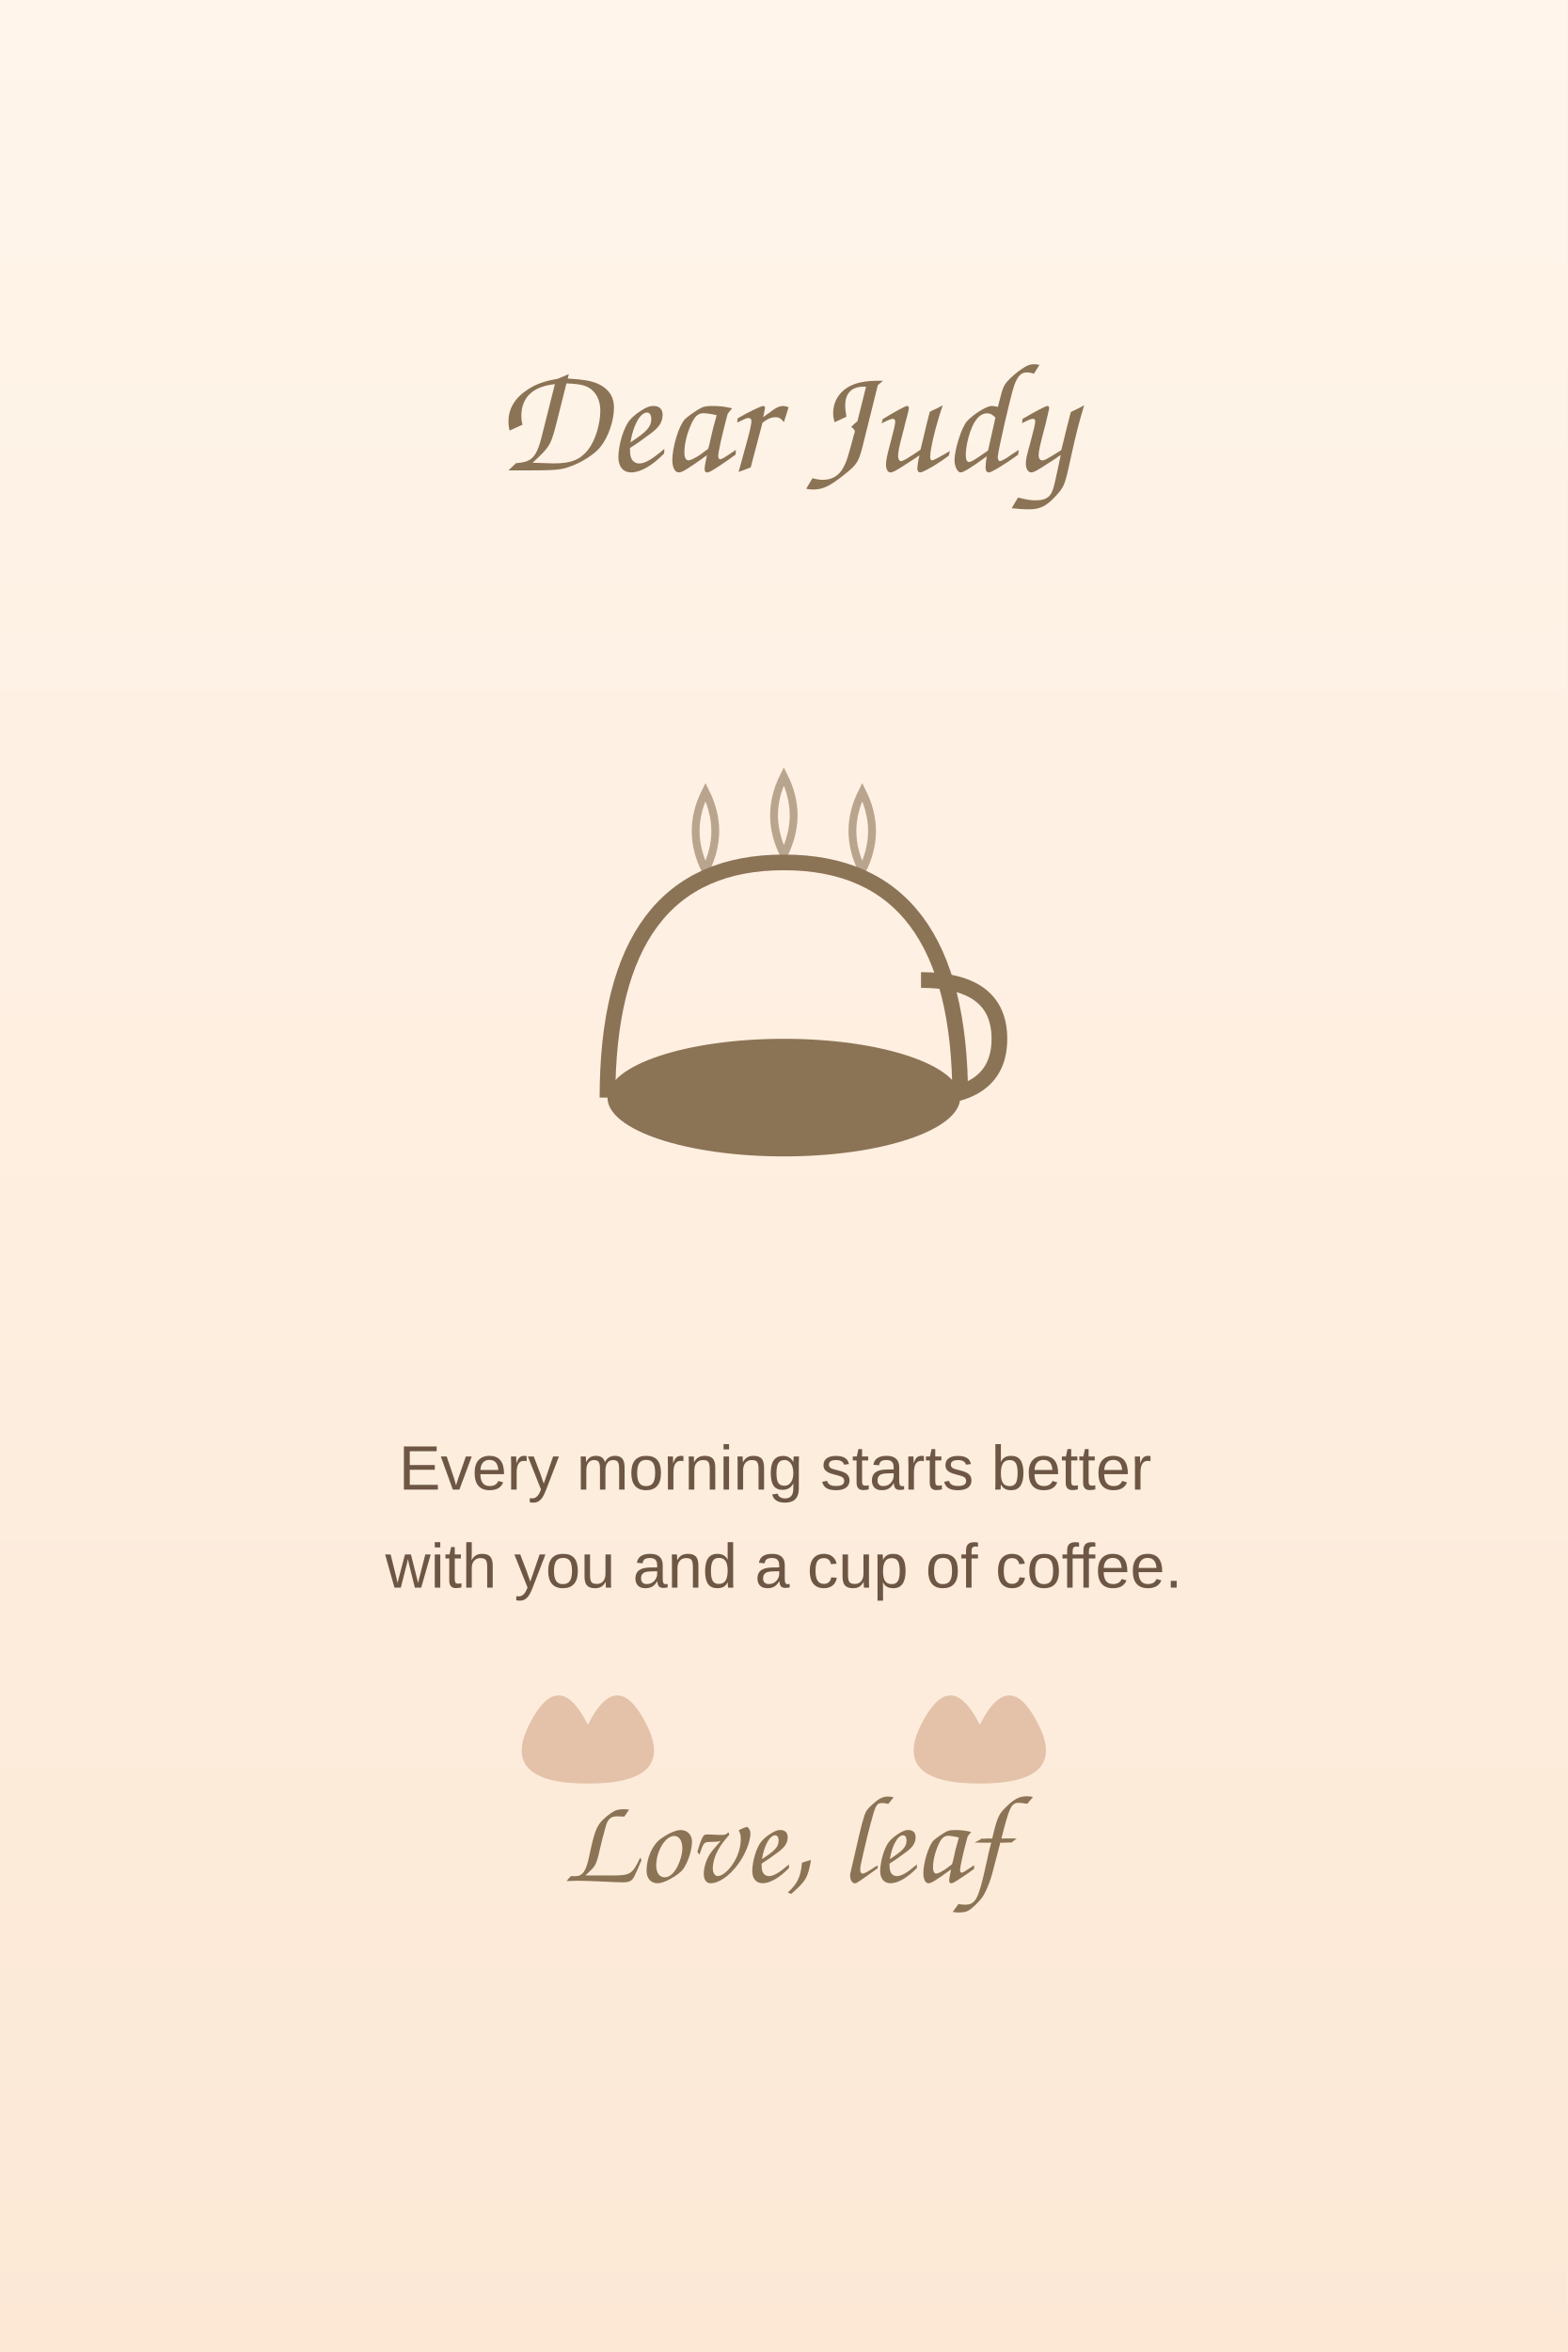
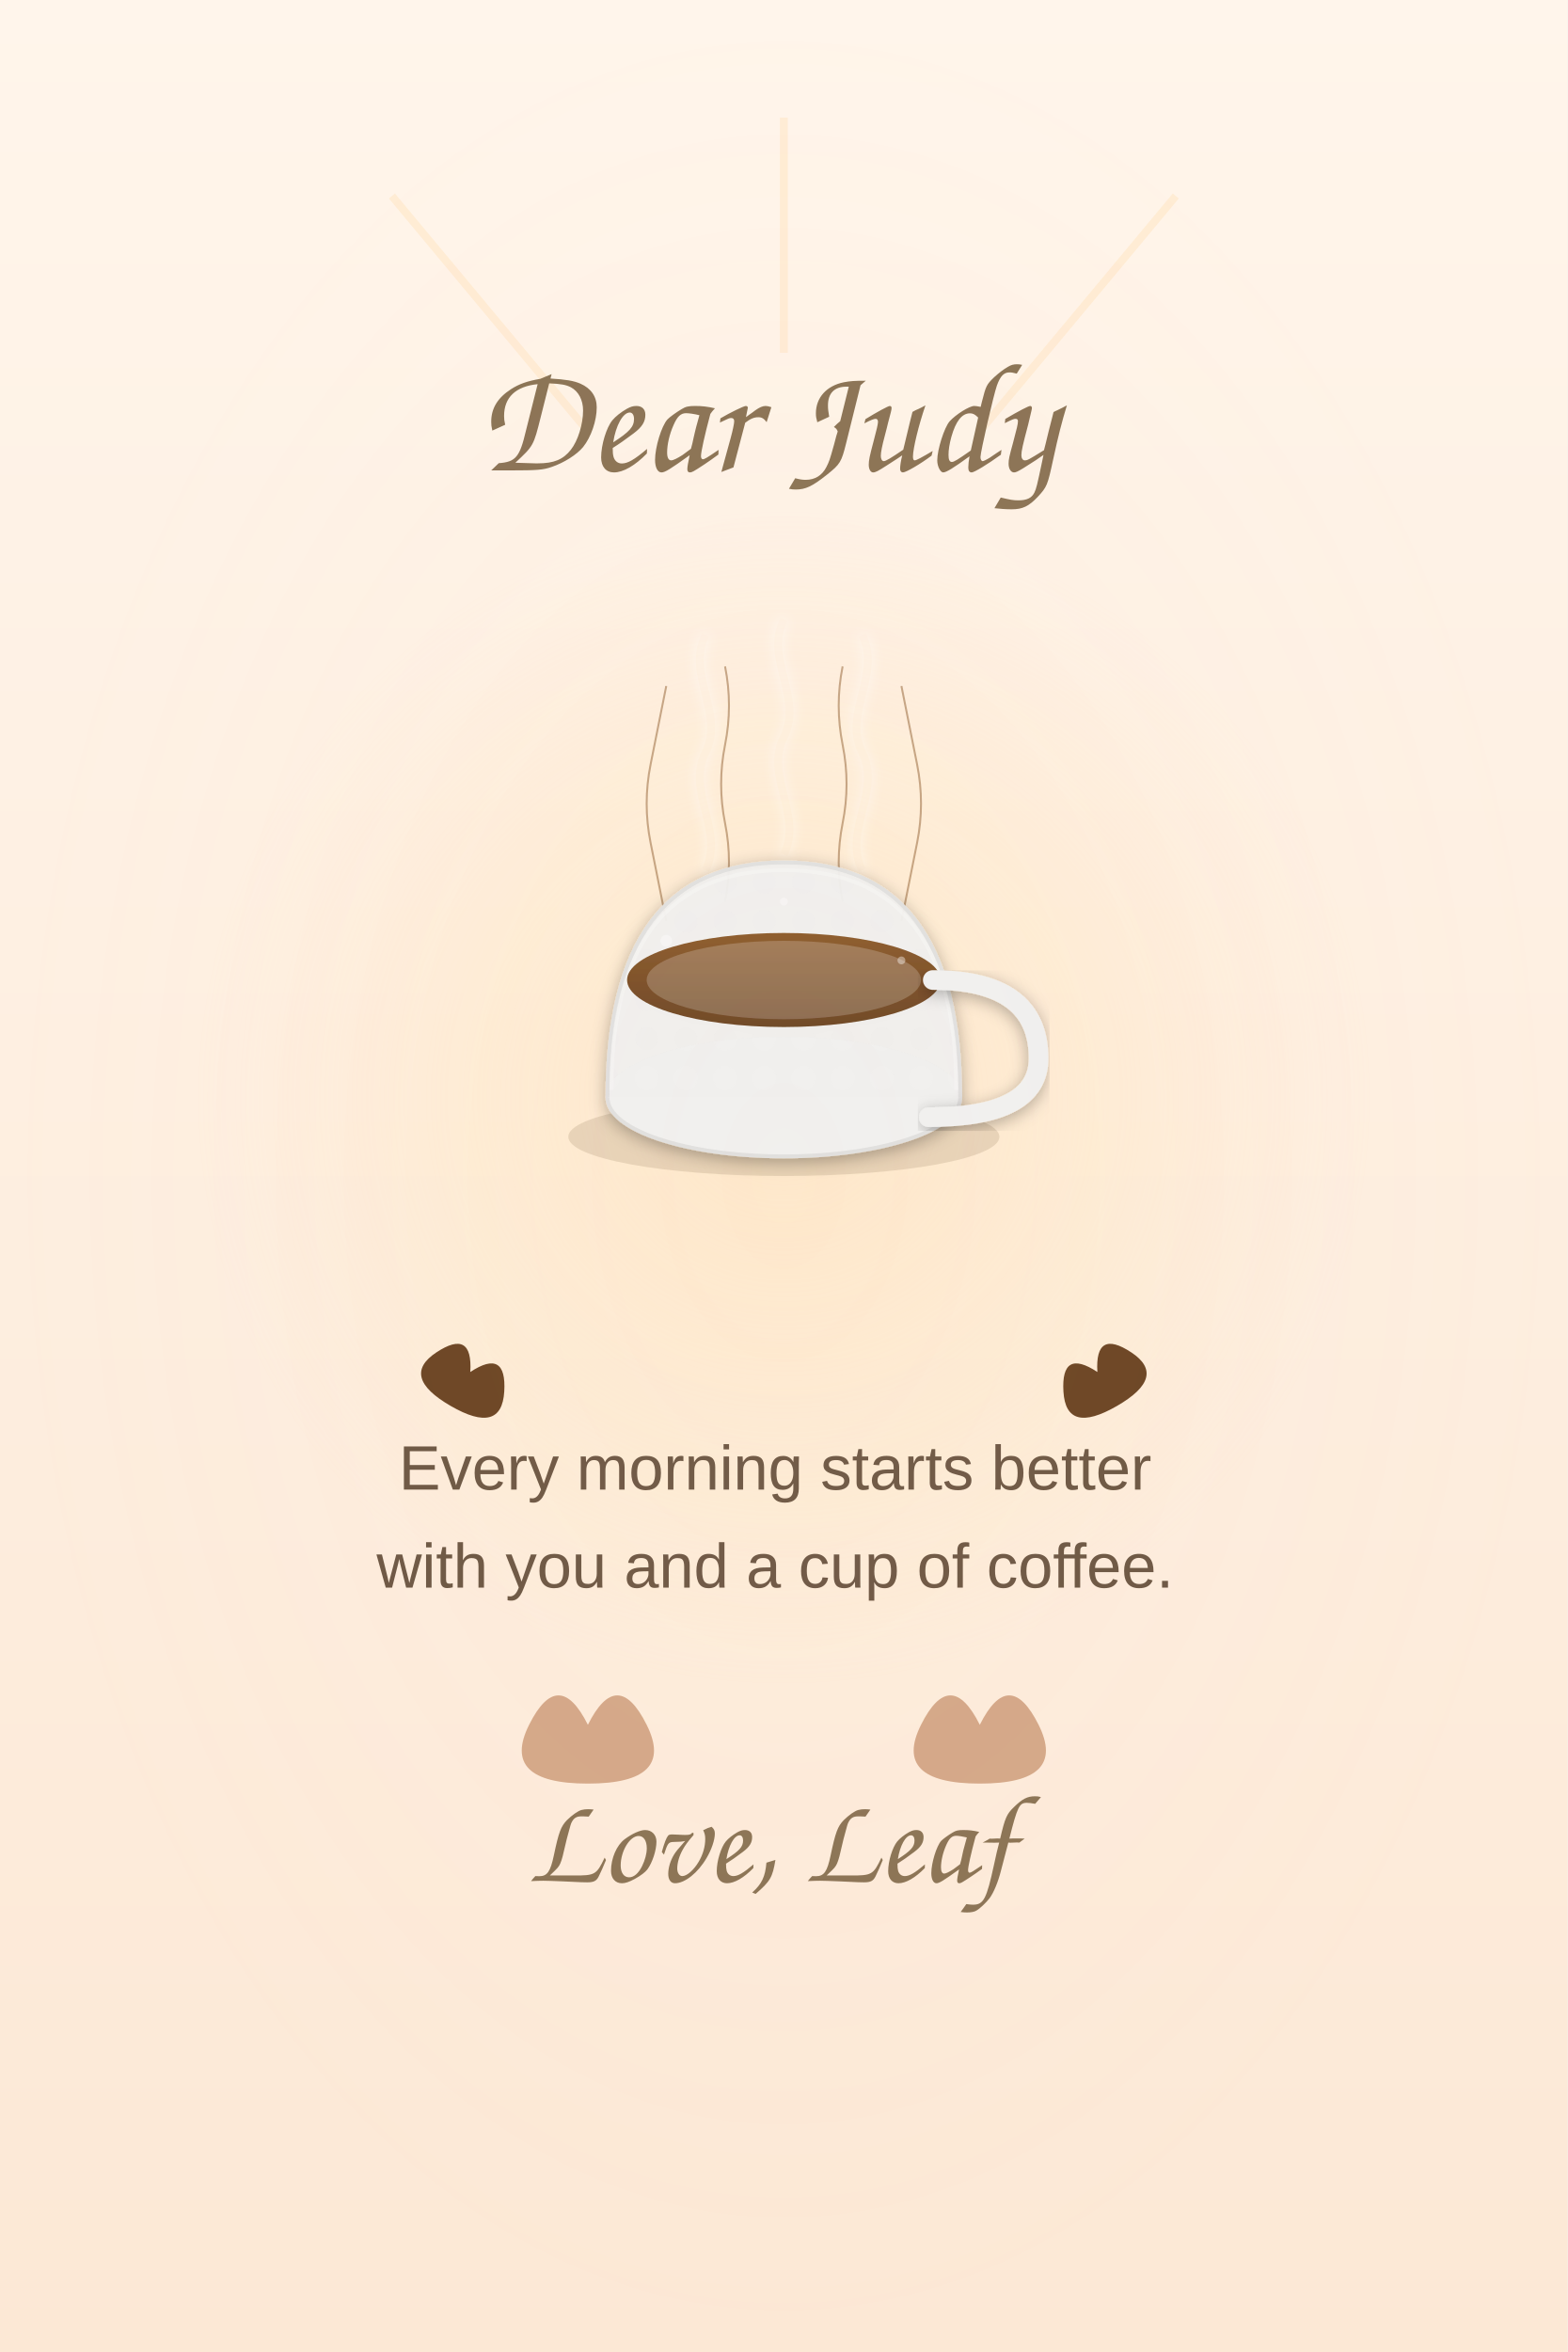
<svg xmlns="http://www.w3.org/2000/svg" width="400" height="600">
  <defs>
    <linearGradient id="bgGradient" x1="0%" y1="0%" x2="0%" y2="100%">
      <stop offset="0%" style="stop-color:#fff5eb;stop-opacity:1" />
      <stop offset="100%" style="stop-color:#fce8d5;stop-opacity:1" />
+       <animate attributeName="y2" values="100%;90%;100%" dur="15s" repeatCount="indefinite" />
    </linearGradient>
-     <path id="steam" d="M0,0 Q5,-10 0,-20 Q-5,-10 0,0" fill="none" stroke="#8b7355" stroke-width="2" opacity="0.6">
-       <animate attributeName="d" dur="3s" repeatCount="indefinite" values="M0,0 Q5,-10 0,-20 Q-5,-10 0,0;                 M0,0 Q8,-12 0,-20 Q-8,-12 0,0;                 M0,0 Q5,-10 0,-20 Q-5,-10 0,0" />
-     </path>
+     <linearGradient id="coffeeGradient" x1="0%" y1="0%" x2="0%" y2="100%">
+       <stop offset="0%" style="stop-color:#8b5a2b;stop-opacity:1" />
+       <stop offset="100%" style="stop-color:#6b4423;stop-opacity:1" />
+     </linearGradient>
+     <filter id="steamFilter" x="-50%" y="-50%" width="200%" height="200%">
+       <feGaussianBlur in="SourceGraphic" stdDeviation="1.5" result="blur" />
+       <feComposite in="blur" in2="SourceGraphic" operator="out" />
+     </filter>
+     <filter id="aromaFilter" x="-100%" y="-100%" width="300%" height="300%">
+       <feGaussianBlur in="SourceGraphic" stdDeviation="2" result="blur" />
+       <feColorMatrix in="blur" type="matrix" values="1 0 0 0 0  0 1 0 0 0  0 0 1 0 0  0 0 0 10 -5" result="glow" />
+       <feComposite in="glow" in2="SourceGraphic" operator="over" />
+     </filter>
+     <pattern id="ceramicTexture" patternUnits="userSpaceOnUse" width="10" height="10">
+       <rect width="10" height="10" fill="#ffffff" opacity="0.05" />
+       <circle cx="5" cy="5" r="3" fill="#f5f5f5" opacity="0.05" />
+     </pattern>
+     <filter id="glossEffect">
+       <feGaussianBlur in="SourceAlpha" stdDeviation="2" />
+       <feOffset dx="0" dy="1" result="offsetblur" />
+       <feComponentTransfer>
+         <feFuncA type="linear" slope="0.3" />
+       </feComponentTransfer>
+       <feMerge>
+         <feMergeNode />
+         <feMergeNode in="SourceGraphic" />
+       </feMerge>
+     </filter>
+     <radialGradient id="warmGlow" cx="50%" cy="50%" r="50%">
+       <stop offset="0%" style="stop-color:#ffe0b2;stop-opacity:0.5" />
+       <stop offset="100%" style="stop-color:#ffe0b2;stop-opacity:0" />
+       <animate attributeName="r" values="50%;55%;50%" dur="10s" repeatCount="indefinite" />
+     </radialGradient>
+     <radialGradient id="aromaGradient" cx="50%" cy="50%" r="50%">
+       <stop offset="0%" style="stop-color:#8b5a2b;stop-opacity:0.2" />
+       <stop offset="100%" style="stop-color:#8b5a2b;stop-opacity:0" />
+     </radialGradient>
+     <path id="aromaPath" d="M0,0 C0,-10 10,-20 0,-30 C-10,-40 10,-50 0,-60" fill="none" />
  </defs>
  <rect width="400" height="600" fill="url(#bgGradient)" />
+   <circle cx="200" cy="280" r="150" fill="url(#warmGlow)">
+     <animate attributeName="opacity" values="0.5;0.7;0.5" dur="8s" repeatCount="indefinite" />
+   </circle>
+   <g opacity="0.2">
+     <path d="M100,50 L150,110" stroke="#ffcc80" stroke-width="2">
+       <animate attributeName="opacity" values="0.2;0.3;0.2" dur="5s" repeatCount="indefinite" />
+     </path>
+     <path d="M300,50 L250,110" stroke="#ffcc80" stroke-width="2">
+       <animate attributeName="opacity" values="0.2;0.3;0.2" dur="6s" repeatCount="indefinite" />
+     </path>
+     <path d="M200,30 L200,90" stroke="#ffcc80" stroke-width="2">
+       <animate attributeName="opacity" values="0.2;0.3;0.2" dur="7s" repeatCount="indefinite" />
+     </path>
+   </g>
+   <g opacity="0.6" filter="url(#aromaFilter)">
+     <ellipse cx="200" cy="210" rx="20" ry="10" fill="url(#aromaGradient)" opacity="0">
+       <animate attributeName="ry" values="10;40" dur="6s" begin="0s;12s;24s;36s" fill="freeze" />
+       <animate attributeName="rx" values="20;60" dur="6s" begin="0s;12s;24s;36s" fill="freeze" />
+       <animate attributeName="opacity" values="0;0.3;0" dur="6s" begin="0s;12s;24s;36s" fill="freeze" />
+       <animate attributeName="cy" values="210;160" dur="6s" begin="0s;12s;24s;36s" fill="freeze" />
+     </ellipse>
+     <ellipse cx="200" cy="210" rx="20" ry="10" fill="url(#aromaGradient)" opacity="0">
+       <animate attributeName="ry" values="10;35" dur="6s" begin="4s;16s;28s;40s" fill="freeze" />
+       <animate attributeName="rx" values="20;50" dur="6s" begin="4s;16s;28s;40s" fill="freeze" />
+       <animate attributeName="opacity" values="0;0.2;0" dur="6s" begin="4s;16s;28s;40s" fill="freeze" />
+       <animate attributeName="cy" values="210;170" dur="6s" begin="4s;16s;28s;40s" fill="freeze" />
+     </ellipse>
+     <ellipse cx="200" cy="210" rx="20" ry="10" fill="url(#aromaGradient)" opacity="0">
+       <animate attributeName="ry" values="10;30" dur="6s" begin="8s;20s;32s;44s" fill="freeze" />
+       <animate attributeName="rx" values="20;45" dur="6s" begin="8s;20s;32s;44s" fill="freeze" />
+       <animate attributeName="opacity" values="0;0.25;0" dur="6s" begin="8s;20s;32s;44s" fill="freeze" />
+       <animate attributeName="cy" values="210;180" dur="6s" begin="8s;20s;32s;44s" fill="freeze" />
+     </ellipse>
+   </g>
+   <g>
+     <path d="M170,235 Q168,225 166,215 Q164,205 166,195 Q168,185 170,175" fill="none" stroke="#8b5a2b" stroke-width="0.5" opacity="0.5">
+       <animate attributeName="d" values="M170,235 Q168,225 166,215 Q164,205 166,195 Q168,185 170,175;                        M170,235 Q166,225 164,215 Q162,205 164,195 Q166,185 168,175;                        M170,235 Q168,225 166,215 Q164,205 166,195 Q168,185 170,175" dur="8s" repeatCount="indefinite" />
+       <animate attributeName="opacity" values="0;0.5;0" dur="8s" repeatCount="indefinite" />
+     </path>
+     <path d="M185,230 Q187,220 185,210 Q183,200 185,190 Q187,180 185,170" fill="none" stroke="#8b5a2b" stroke-width="0.5" opacity="0.5">
+       <animate attributeName="d" values="M185,230 Q187,220 185,210 Q183,200 185,190 Q187,180 185,170;                        M185,230 Q189,220 187,210 Q185,200 187,190 Q189,180 187,170;                        M185,230 Q187,220 185,210 Q183,200 185,190 Q187,180 185,170" dur="9s" repeatCount="indefinite" />
+       <animate attributeName="opacity" values="0;0.5;0" dur="9s" repeatCount="indefinite" />
+     </path>
+     <path d="M215,230 Q213,220 215,210 Q217,200 215,190 Q213,180 215,170" fill="none" stroke="#8b5a2b" stroke-width="0.5" opacity="0.5">
+       <animate attributeName="d" values="M215,230 Q213,220 215,210 Q217,200 215,190 Q213,180 215,170;                        M215,230 Q211,220 213,210 Q215,200 213,190 Q211,180 213,170;                        M215,230 Q213,220 215,210 Q217,200 215,190 Q213,180 215,170" dur="7s" repeatCount="indefinite" />
+       <animate attributeName="opacity" values="0;0.5;0" dur="7s" repeatCount="indefinite" />
+     </path>
+     <path d="M230,235 Q232,225 234,215 Q236,205 234,195 Q232,185 230,175" fill="none" stroke="#8b5a2b" stroke-width="0.5" opacity="0.5">
+       <animate attributeName="d" values="M230,235 Q232,225 234,215 Q236,205 234,195 Q232,185 230,175;                        M230,235 Q234,225 236,215 Q238,205 236,195 Q234,185 232,175;                        M230,235 Q232,225 234,215 Q236,205 234,195 Q232,185 230,175" dur="10s" repeatCount="indefinite" />
+       <animate attributeName="opacity" values="0;0.5;0" dur="10s" repeatCount="indefinite" />
+     </path>
+   </g>
+   <g>
+     <circle cx="180" cy="220" r="1" fill="#8b5a2b" opacity="0">
+       <animate attributeName="cy" values="220;180;140;100" dur="8s" begin="1s;9s;17s;25s;33s" fill="freeze" />
+       <animate attributeName="cx" values="180;175;180;185;180" dur="8s" begin="1s;9s;17s;25s;33s" fill="freeze" />
+       <animate attributeName="opacity" values="0;0.4;0.7;0.4;0" dur="8s" begin="1s;9s;17s;25s;33s" fill="freeze" />
+     </circle>
+     <circle cx="190" cy="220" r="0.8" fill="#8b5a2b" opacity="0">
+       <animate attributeName="cy" values="220;180;140;100" dur="10s" begin="3s;13s;23s;33s;43s" fill="freeze" />
+       <animate attributeName="cx" values="190;195;190;185;190" dur="10s" begin="3s;13s;23s;33s;43s" fill="freeze" />
+       <animate attributeName="opacity" values="0;0.3;0.6;0.3;0" dur="10s" begin="3s;13s;23s;33s;43s" fill="freeze" />
+     </circle>
+     <circle cx="210" cy="220" r="0.8" fill="#8b5a2b" opacity="0">
+       <animate attributeName="cy" values="220;180;140;100" dur="9s" begin="5s;14s;23s;32s;41s" fill="freeze" />
+       <animate attributeName="cx" values="210;205;210;215;210" dur="9s" begin="5s;14s;23s;32s;41s" fill="freeze" />
+       <animate attributeName="opacity" values="0;0.3;0.6;0.3;0" dur="9s" begin="5s;14s;23s;32s;41s" fill="freeze" />
+     </circle>
+     <circle cx="220" cy="220" r="1" fill="#8b5a2b" opacity="0">
+       <animate attributeName="cy" values="220;180;140;100" dur="7s" begin="2s;9s;16s;23s;30s" fill="freeze" />
+       <animate attributeName="cx" values="220;225;220;215;220" dur="7s" begin="2s;9s;16s;23s;30s" fill="freeze" />
+       <animate attributeName="opacity" values="0;0.4;0.7;0.4;0" dur="7s" begin="2s;9s;16s;23s;30s" fill="freeze" />
+     </circle>
+   </g>
  <g transform="translate(200,280)">
-     <ellipse cx="0" cy="0" rx="45" ry="15" fill="#8b7355" />
-     <path d="M-45,0 Q-45,-60 0,-60 Q45,-60 45,0" fill="none" stroke="#8b7355" stroke-width="4" />
-     <path d="M35,-30 Q55,-30 55,-15 Q55,0 35,0" fill="none" stroke="#8b7355" stroke-width="4" />
-     <use href="#steam" transform="translate(-20,-58)" />
-     <use href="#steam" transform="translate(0,-62)" />
-     <use href="#steam" transform="translate(20,-58)" />
+     <animateTransform attributeName="transform" type="translate" values="200,280;200,278;200,280" dur="5s" repeatCount="indefinite" additive="replace" />
+     <ellipse cx="0" cy="10" rx="55" ry="10" fill="#8b7355" opacity="0.2">
+       <animate attributeName="rx" values="55;53;55" dur="5s" repeatCount="indefinite" />
+     </ellipse>
+     <g filter="url(#glossEffect)">
+       <ellipse cx="0" cy="0" rx="45" ry="15" fill="#f0f0f0" stroke="#e0e0e0" stroke-width="1" />
+       <path d="M-45,0 Q-45,-60 0,-60 Q45,-60 45,0" fill="#f0f0f0" stroke="#e0e0e0" stroke-width="1" fill-opacity="0.95" />
+       <path d="M-44,-1 Q-44,-59 0,-59 Q44,-59 44,-1" fill="url(#ceramicTexture)" opacity="0.5" />
+       <path d="M-44,-2 Q-44,-58 0,-58 Q44,-58 44,-2" fill="none" stroke="#ffffff" stroke-width="1" opacity="0.3" />
+       <ellipse cx="0" cy="-30" rx="40" ry="12" fill="url(#coffeeGradient)">
+         <animate attributeName="cy" values="-30;-29;-30;-31;-30" dur="4s" repeatCount="indefinite" />
+         <animate attributeName="rx" values="40;39;40;41;40" dur="4s" repeatCount="indefinite" />
+         <animate attributeName="ry" values="12;11.5;12;12.5;12" dur="4s" repeatCount="indefinite" />
+       </ellipse>
+       <ellipse cx="0" cy="-30" rx="35" ry="10" fill="#ffffff" opacity="0.2">
+         <animate attributeName="cy" values="-30;-29;-30;-31;-30" dur="4s" repeatCount="indefinite" />
+       </ellipse>
+     </g>
+     <path d="M38,-30 Q65,-30 65,-10 Q65,5 37,5" fill="none" stroke="#f0f0f0" stroke-width="5" stroke-linecap="round" filter="url(#glossEffect)">
+       <animate attributeName="d" values="M38,-30 Q65,-30 65,-10 Q65,5 37,5;                        M38,-29 Q66,-29 66,-9 Q66,6 37,6;                        M38,-30 Q65,-30 65,-10 Q65,5 37,5" dur="5s" repeatCount="indefinite" />
+     </path>
+     <ellipse cx="0" cy="-30" rx="25" ry="7" fill="none" stroke="#6b4423" stroke-width="0.5" opacity="0">
+       <animate attributeName="rx" values="15;35" dur="3s" begin="0.5s;3.5s;6.5s;9.5s" fill="freeze" />
+       <animate attributeName="ry" values="4;10" dur="3s" begin="0.5s;3.5s;6.5s;9.5s" fill="freeze" />
+       <animate attributeName="opacity" values="0.5;0" dur="3s" begin="0.5s;3.5s;6.5s;9.5s" fill="freeze" />
+     </ellipse>
+     <g filter="url(#steamFilter)">
+       <path d="M-20,-58 C-15,-68 -25,-78 -20,-88 C-15,-98 -25,-108 -20,-118" fill="none" stroke="#ffffff" stroke-width="2" opacity="0.6">
+         <animate attributeName="d" values="M-20,-58 C-15,-68 -25,-78 -20,-88 C-15,-98 -25,-108 -20,-118;                          M-20,-58 C-22,-68 -18,-78 -15,-88 C-12,-98 -22,-108 -15,-118;                          M-20,-58 C-15,-68 -25,-78 -20,-88 C-15,-98 -25,-108 -20,-118" dur="7s" repeatCount="indefinite" />
+         <animate attributeName="opacity" values="0.6;0.1;0.6" dur="7s" repeatCount="indefinite" />
+       </path>
+       <path d="M0,-62 C5,-72 -5,-82 0,-92 C5,-102 -5,-112 0,-122" fill="none" stroke="#ffffff" stroke-width="2" opacity="0.6">
+         <animate attributeName="d" values="M0,-62 C5,-72 -5,-82 0,-92 C5,-102 -5,-112 0,-122;                          M0,-62 C8,-72 -8,-82 3,-92 C10,-102 -3,-112 0,-122;                          M0,-62 C5,-72 -5,-82 0,-92 C5,-102 -5,-112 0,-122" dur="6s" repeatCount="indefinite" />
+         <animate attributeName="opacity" values="0.6;0.1;0.6" dur="6s" repeatCount="indefinite" />
+       </path>
+       <path d="M20,-58 C15,-68 25,-78 20,-88 C15,-98 25,-108 20,-118" fill="none" stroke="#ffffff" stroke-width="2" opacity="0.6">
+         <animate attributeName="d" values="M20,-58 C15,-68 25,-78 20,-88 C15,-98 25,-108 20,-118;                          M20,-58 C22,-68 18,-78 24,-88 C17,-98 27,-108 20,-118;                          M20,-58 C15,-68 25,-78 20,-88 C15,-98 25,-108 20,-118" dur="8s" repeatCount="indefinite" />
+         <animate attributeName="opacity" values="0.6;0.1;0.6" dur="8s" repeatCount="indefinite" />
+       </path>
+     </g>
+   </g>
+   <g>
+     <path d="M120,350 q-5,-10 -10,0 t10,10 t10,-10 t-10,0" fill="#6b4423" transform="rotate(30,120,350)">
+       <animate attributeName="opacity" values="1;0.8;1" dur="10s" repeatCount="indefinite" />
+     </path>
+     <path d="M280,350 q-5,-10 -10,0 t10,10 t10,-10 t-10,0" fill="#6b4423" transform="rotate(-30,280,350)">
+       <animate attributeName="opacity" values="0.8;1;0.8" dur="10s" repeatCount="indefinite" />
+     </path>
  </g>
  <text x="200" y="120" text-anchor="middle" font-family="Brush Script MT, cursive" font-size="40" fill="#8b7355">
    Dear Judy
+     <animate attributeName="opacity" values="0.9;1;0.9" dur="7s" repeatCount="indefinite" />
  </text>
-   <text x="200" y="380" text-anchor="middle" font-family="Arial, sans-serif" font-size="16" fill="#6d5744" width="300">
-     <tspan x="200" dy="0">Every morning starts better</tspan>
-     <tspan x="200" dy="25">with you and a cup of coffee.</tspan>
+   <g fill="#6d5744">
+     <text x="200" y="380" text-anchor="middle" font-family="Arial, sans-serif" font-size="16" width="300">
+       <tspan x="200" dy="0">Every morning starts better</tspan>
+       <animate attributeName="opacity" values="0.9;1;0.9" dur="6s" repeatCount="indefinite" />
+     </text>
+     <text x="200" y="405" text-anchor="middle" font-family="Arial, sans-serif" font-size="16" width="300">
+       <tspan x="200" dy="0">with you and a cup of coffee.</tspan>
+       <animate attributeName="opacity" values="0.9;1;0.9" dur="6s" repeatCount="indefinite" />
+     </text>
+   </g>
+   <text x="200" y="480" text-anchor="middle" font-family="Brush Script MT, cursive" font-size="32" fill="#8b7355">
+     Love, Leaf
+     <animate attributeName="opacity" values="0.9;1;0.9" dur="4s" repeatCount="indefinite" />
  </text>
-   <text x="200" y="480" text-anchor="middle" font-family="Brush Script MT, cursive" font-size="32" fill="#8b7355">
-     Love, leaf
-   </text>
-   <g fill="#d4a788" opacity="0.6">
-     <path d="M150,440 q-7.5-15-15,0t15,15t15-15t-15,0" />
-     <path d="M250,440 q-7.5-15-15,0t15,15t15-15t-15,0" />
-   </g>
+   <g>
+     <path d="M150,440 q-7.5-15-15,0t15,15t15-15t-15,0" fill="#d4a788">
+       <animate attributeName="opacity" values="0.6;0.8;0.6" dur="5s" repeatCount="indefinite" />
+       <animate attributeName="d" values="M150,440 q-7.5-15-15,0t15,15t15-15t-15,0;                        M150,440 q-8-16-16,0t16,16t16-16t-16,0;                        M150,440 q-7.5-15-15,0t15,15t15-15t-15,0" dur="7s" repeatCount="indefinite" />
+     </path>
+     <path d="M250,440 q-7.5-15-15,0t15,15t15-15t-15,0" fill="#d4a788">
+       <animate attributeName="opacity" values="0.6;0.8;0.6" dur="5s" begin="1s" repeatCount="indefinite" />
+       <animate attributeName="d" values="M250,440 q-7.5-15-15,0t15,15t15-15t-15,0;                        M250,440 q-8-16-16,0t16,16t16-16t-16,0;                        M250,440 q-7.5-15-15,0t15,15t15-15t-15,0" dur="7s" begin="1s" repeatCount="indefinite" />
+     </path>
+   </g>
+   <g>
+     <circle cx="170" cy="240" r="1.5" fill="#ffffff" opacity="0.4">
+       <animate attributeName="cy" values="240;220;240" dur="10s" repeatCount="indefinite" />
+       <animate attributeName="opacity" values="0.4;0;0.4" dur="10s" repeatCount="indefinite" />
+     </circle>
+     <circle cx="200" cy="230" r="1" fill="#ffffff" opacity="0.4">
+       <animate attributeName="cy" values="230;210;230" dur="12s" repeatCount="indefinite" />
+       <animate attributeName="opacity" values="0.4;0;0.4" dur="12s" repeatCount="indefinite" />
+     </circle>
+     <circle cx="230" cy="245" r="1" fill="#ffffff" opacity="0.4">
+       <animate attributeName="cy" values="245;225;245" dur="9s" repeatCount="indefinite" />
+       <animate attributeName="opacity" values="0.4;0;0.4" dur="9s" repeatCount="indefinite" />
+     </circle>
+   </g>
+   <rect x="0" y="0" width="400" height="600" fill="url(#warmGlow)" opacity="0.1">
+     <animate attributeName="opacity" values="0.1;0.15;0.1" dur="15s" repeatCount="indefinite" />
+   </rect>
</svg>
